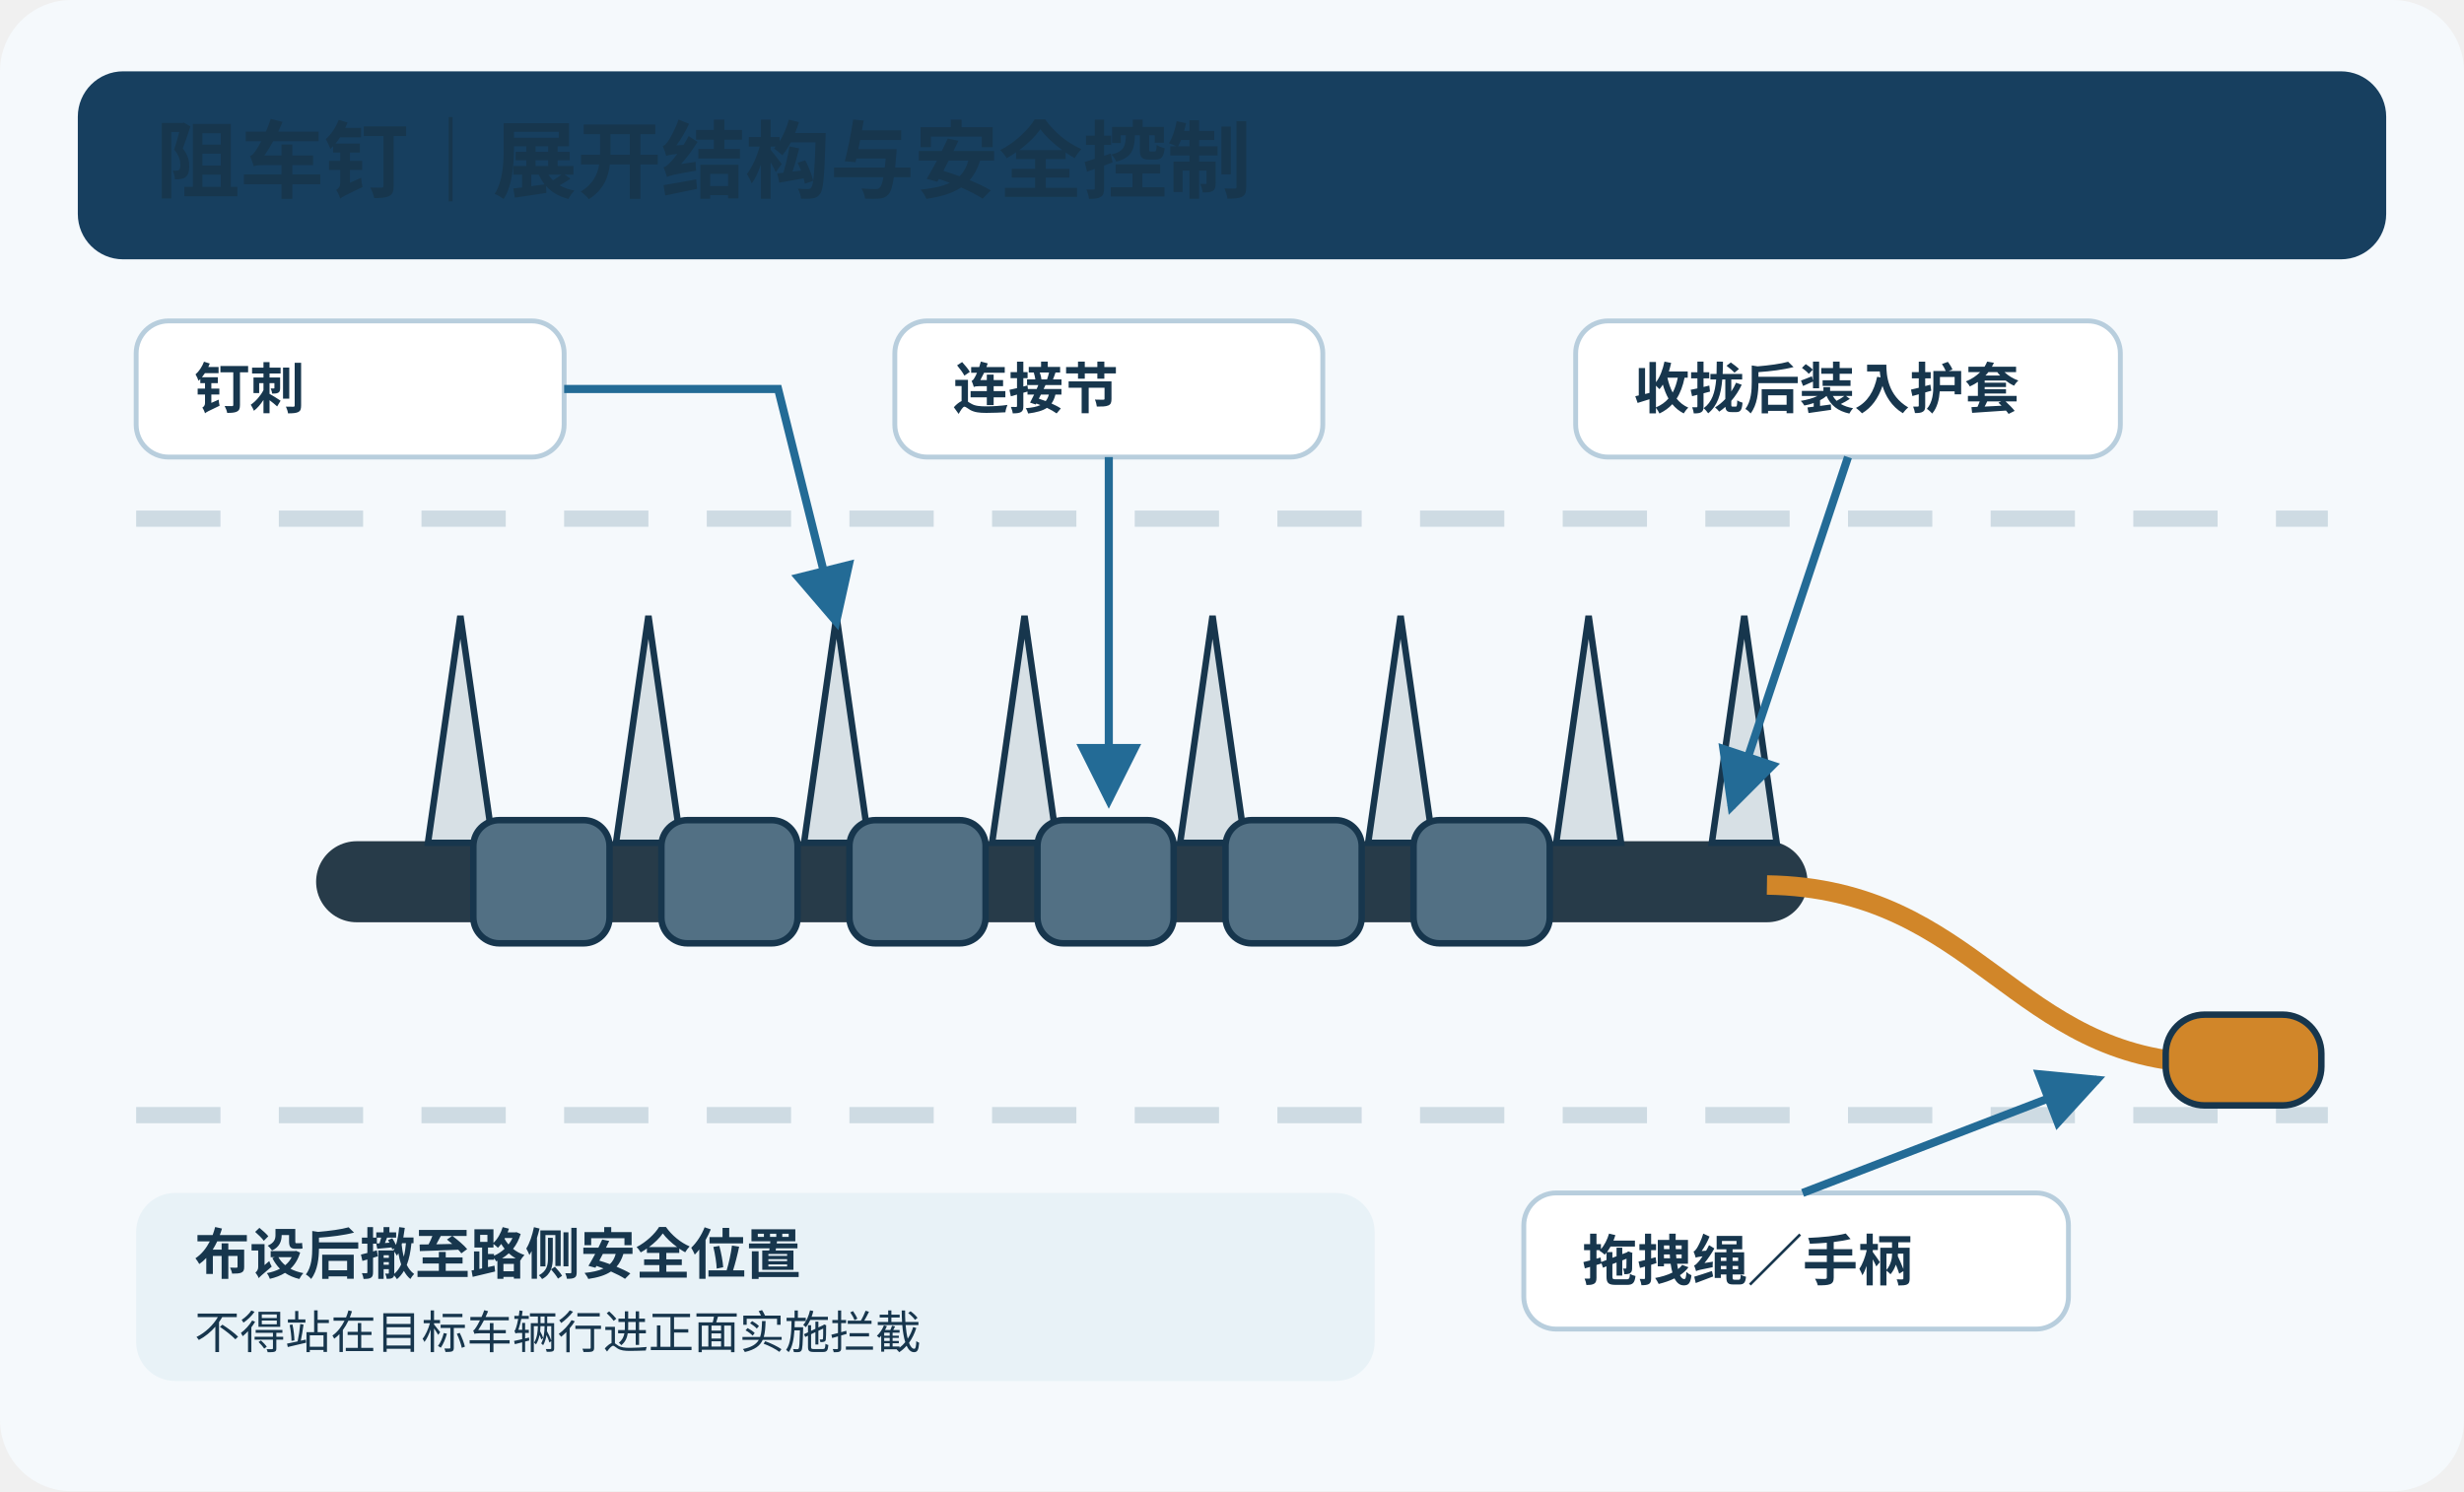
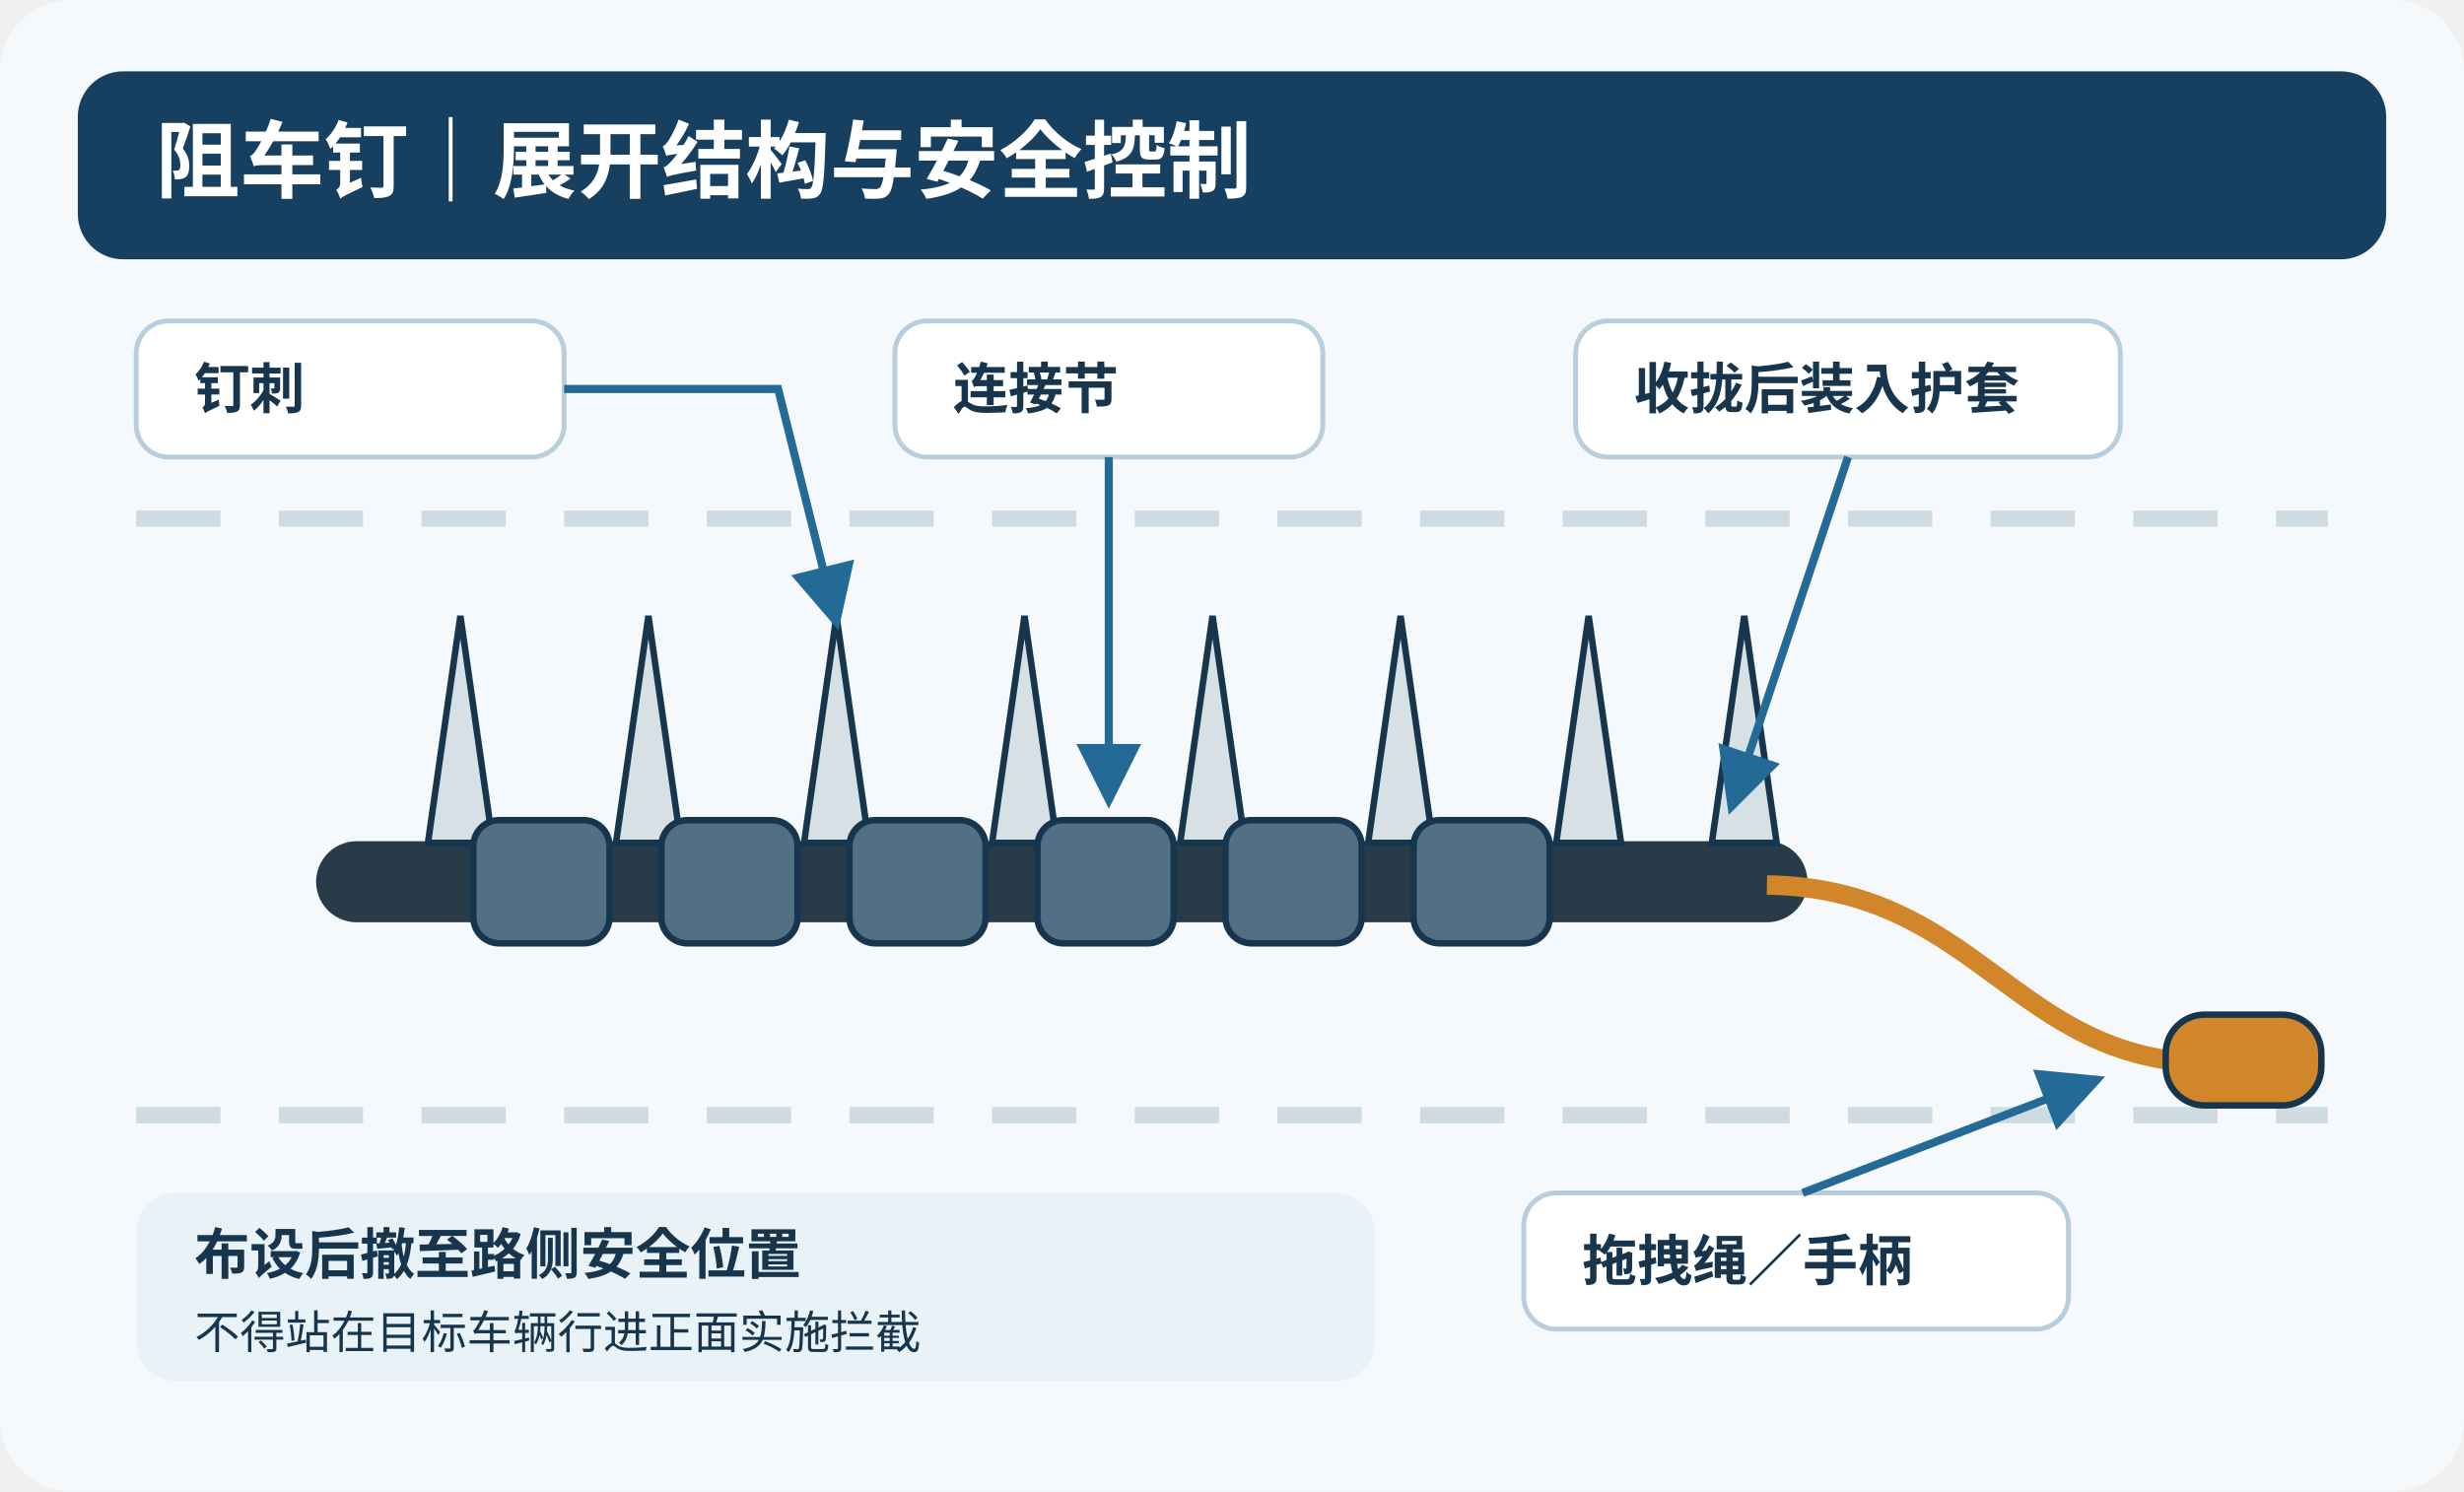
<svg xmlns="http://www.w3.org/2000/svg" viewBox="0 0 760 460" role="img" aria-labelledby="title desc">
  <defs>
-     <style>.t{font-family:"Microsoft YaHei","PingFang SC",sans-serif;fill:#17364d}.h{font-size:26px;font-weight:700}.s{font-size:17px;font-weight:700}.b{font-size:14px}.line{stroke:#236b96;stroke-width:2.5;fill:none}.label{fill:#fff;stroke:#b8cedd;stroke-width:1.5}</style>
+     <style>.t{font-family:"Microsoft YaHei","PingFang SC",sans-serif;fill:#17364d}.light{fill:#fff}.dark{fill:#17364d}.h{font-size:26px;font-weight:700}.s{font-size:17px;font-weight:700}.b{font-size:14px}.line{stroke:#236b96;stroke-width:2.5;fill:none}.label{fill:#fff;stroke:#b8cedd;stroke-width:1.5}.mobile{display:none}@media (max-width:500px){.mobile{display:block}}</style>
    <marker id="a" markerWidth="8" markerHeight="8" refX="7" refY="4" orient="auto">
      <path d="M0 0l8 4-8 4z" fill="#236b96" />
    </marker>
  </defs>
  <rect width="760" height="460" rx="22" fill="#f5f9fc" />
  <rect x="24" y="22" width="712" height="58" rx="14" fill="#173f5f" />
-   <text x="48" y="59" class="t h" fill="#fff">阻车钉｜展开结构与安全控制</text>
+   <text x="48" y="59" class="t h light">阻车钉｜展开结构与安全控制</text>
  <path d="M42 160H718M42 344H718" stroke="#cedbe3" stroke-width="5" stroke-dasharray="26 18" />
  <g aria-label="展开的阻车钉钉排">
    <path d="M110 272L545 272" stroke="#273b49" stroke-width="25" stroke-linecap="round" />
    <g fill="#d7e0e5" stroke="#17364d" stroke-width="2">
      <path d="M132 260l10-70 10 70z" />
      <path d="M190 260l10-70 10 70z" />
      <path d="M248 260l10-70 10 70z" />
      <path d="M306 260l10-70 10 70z" />
      <path d="M364 260l10-70 10 70z" />
      <path d="M422 260l10-70 10 70z" />
      <path d="M480 260l10-70 10 70z" />
      <path d="M528 260l10-70 10 70z" />
    </g>
    <g fill="#527084" stroke="#17364d" stroke-width="2">
      <rect x="146" y="253" width="42" height="38" rx="8" />
      <rect x="204" y="253" width="42" height="38" rx="8" />
      <rect x="262" y="253" width="42" height="38" rx="8" />
      <rect x="320" y="253" width="42" height="38" rx="8" />
      <rect x="378" y="253" width="42" height="38" rx="8" />
      <rect x="436" y="253" width="42" height="38" rx="8" />
    </g>
    <path d="M545 273C610 274 621 327 681 328" stroke="#d18629" stroke-width="6" fill="none" />
    <rect x="668" y="313" width="48" height="28" rx="12" fill="#d18629" stroke="#17364d" stroke-width="2" />
  </g>
  <g aria-label="结构标注">
    <rect x="42" y="99" width="132" height="42" rx="10" class="label" />
    <text x="60" y="126" class="t s">钉刺</text>
    <path d="M174 120h66l18 72" class="line" marker-end="url(#a)" />
    <rect x="276" y="99" width="132" height="42" rx="10" class="label" />
    <text x="294" y="126" class="t s">连接节</text>
    <path d="M342 141v106" class="line" marker-end="url(#a)" />
    <rect x="486" y="99" width="168" height="42" rx="10" class="label" />
    <text x="504" y="126" class="t s">收拢后装入护套</text>
    <path d="M570 141l-36 108" class="line" marker-end="url(#a)" />
    <rect x="470" y="368" width="168" height="42" rx="10" class="label" />
    <text x="488" y="395" class="t s">拖拽绳／手柄</text>
    <path d="M556 368l91-35" class="line" marker-end="url(#a)" />
  </g>
  <rect x="42" y="368" width="382" height="58" rx="12" fill="#e8f2f7" />
  <text x="60" y="393" class="t s">布设后撤至路侧安全位置</text>
  <text x="60" y="416" class="t b">不得站在目标车辆行进正面实施拦截</text>
+   <g class="mobile" aria-label="移动端阻车钉结构与安全位置">
+     <rect width="760" height="460" rx="22" fill="#f5f9fc" />
+     <rect x="24" y="22" width="712" height="64" rx="14" fill="#173f5f" />
+     <text x="48" y="64" class="t light" font-size="30" font-weight="700">阻车钉｜结构与安全控制</text>
+     <path d="M70 190H690" stroke="#273b49" stroke-width="28" stroke-linecap="round" />
+     <g fill="#d7e0e5" stroke="#17364d" stroke-width="2">
+       <path d="M120 176l14-78 14 78z" />
+       <path d="M220 176l14-78 14 78z" />
+       <path d="M320 176l14-78 14 78z" />
+       <path d="M420 176l14-78 14 78z" />
+       <path d="M520 176l14-78 14 78z" />
+       <path d="M620 176l14-78 14 78z" />
+     </g>
+     <text x="70" y="267" class="t dark" font-size="27" font-weight="700">钉刺＋连接节：横向展开钉排</text>
+     <text x="70" y="323" class="t dark" font-size="27" font-weight="700">拖拽绳／手柄：控制收放</text>
+     <text x="70" y="379" class="t dark" font-size="27" font-weight="700">布设后撤至路侧安全位置</text>
+     <text x="70" y="429" class="t dark" font-size="25" font-weight="700">不得站在目标车辆行进正面</text>
+   </g>
</svg>
